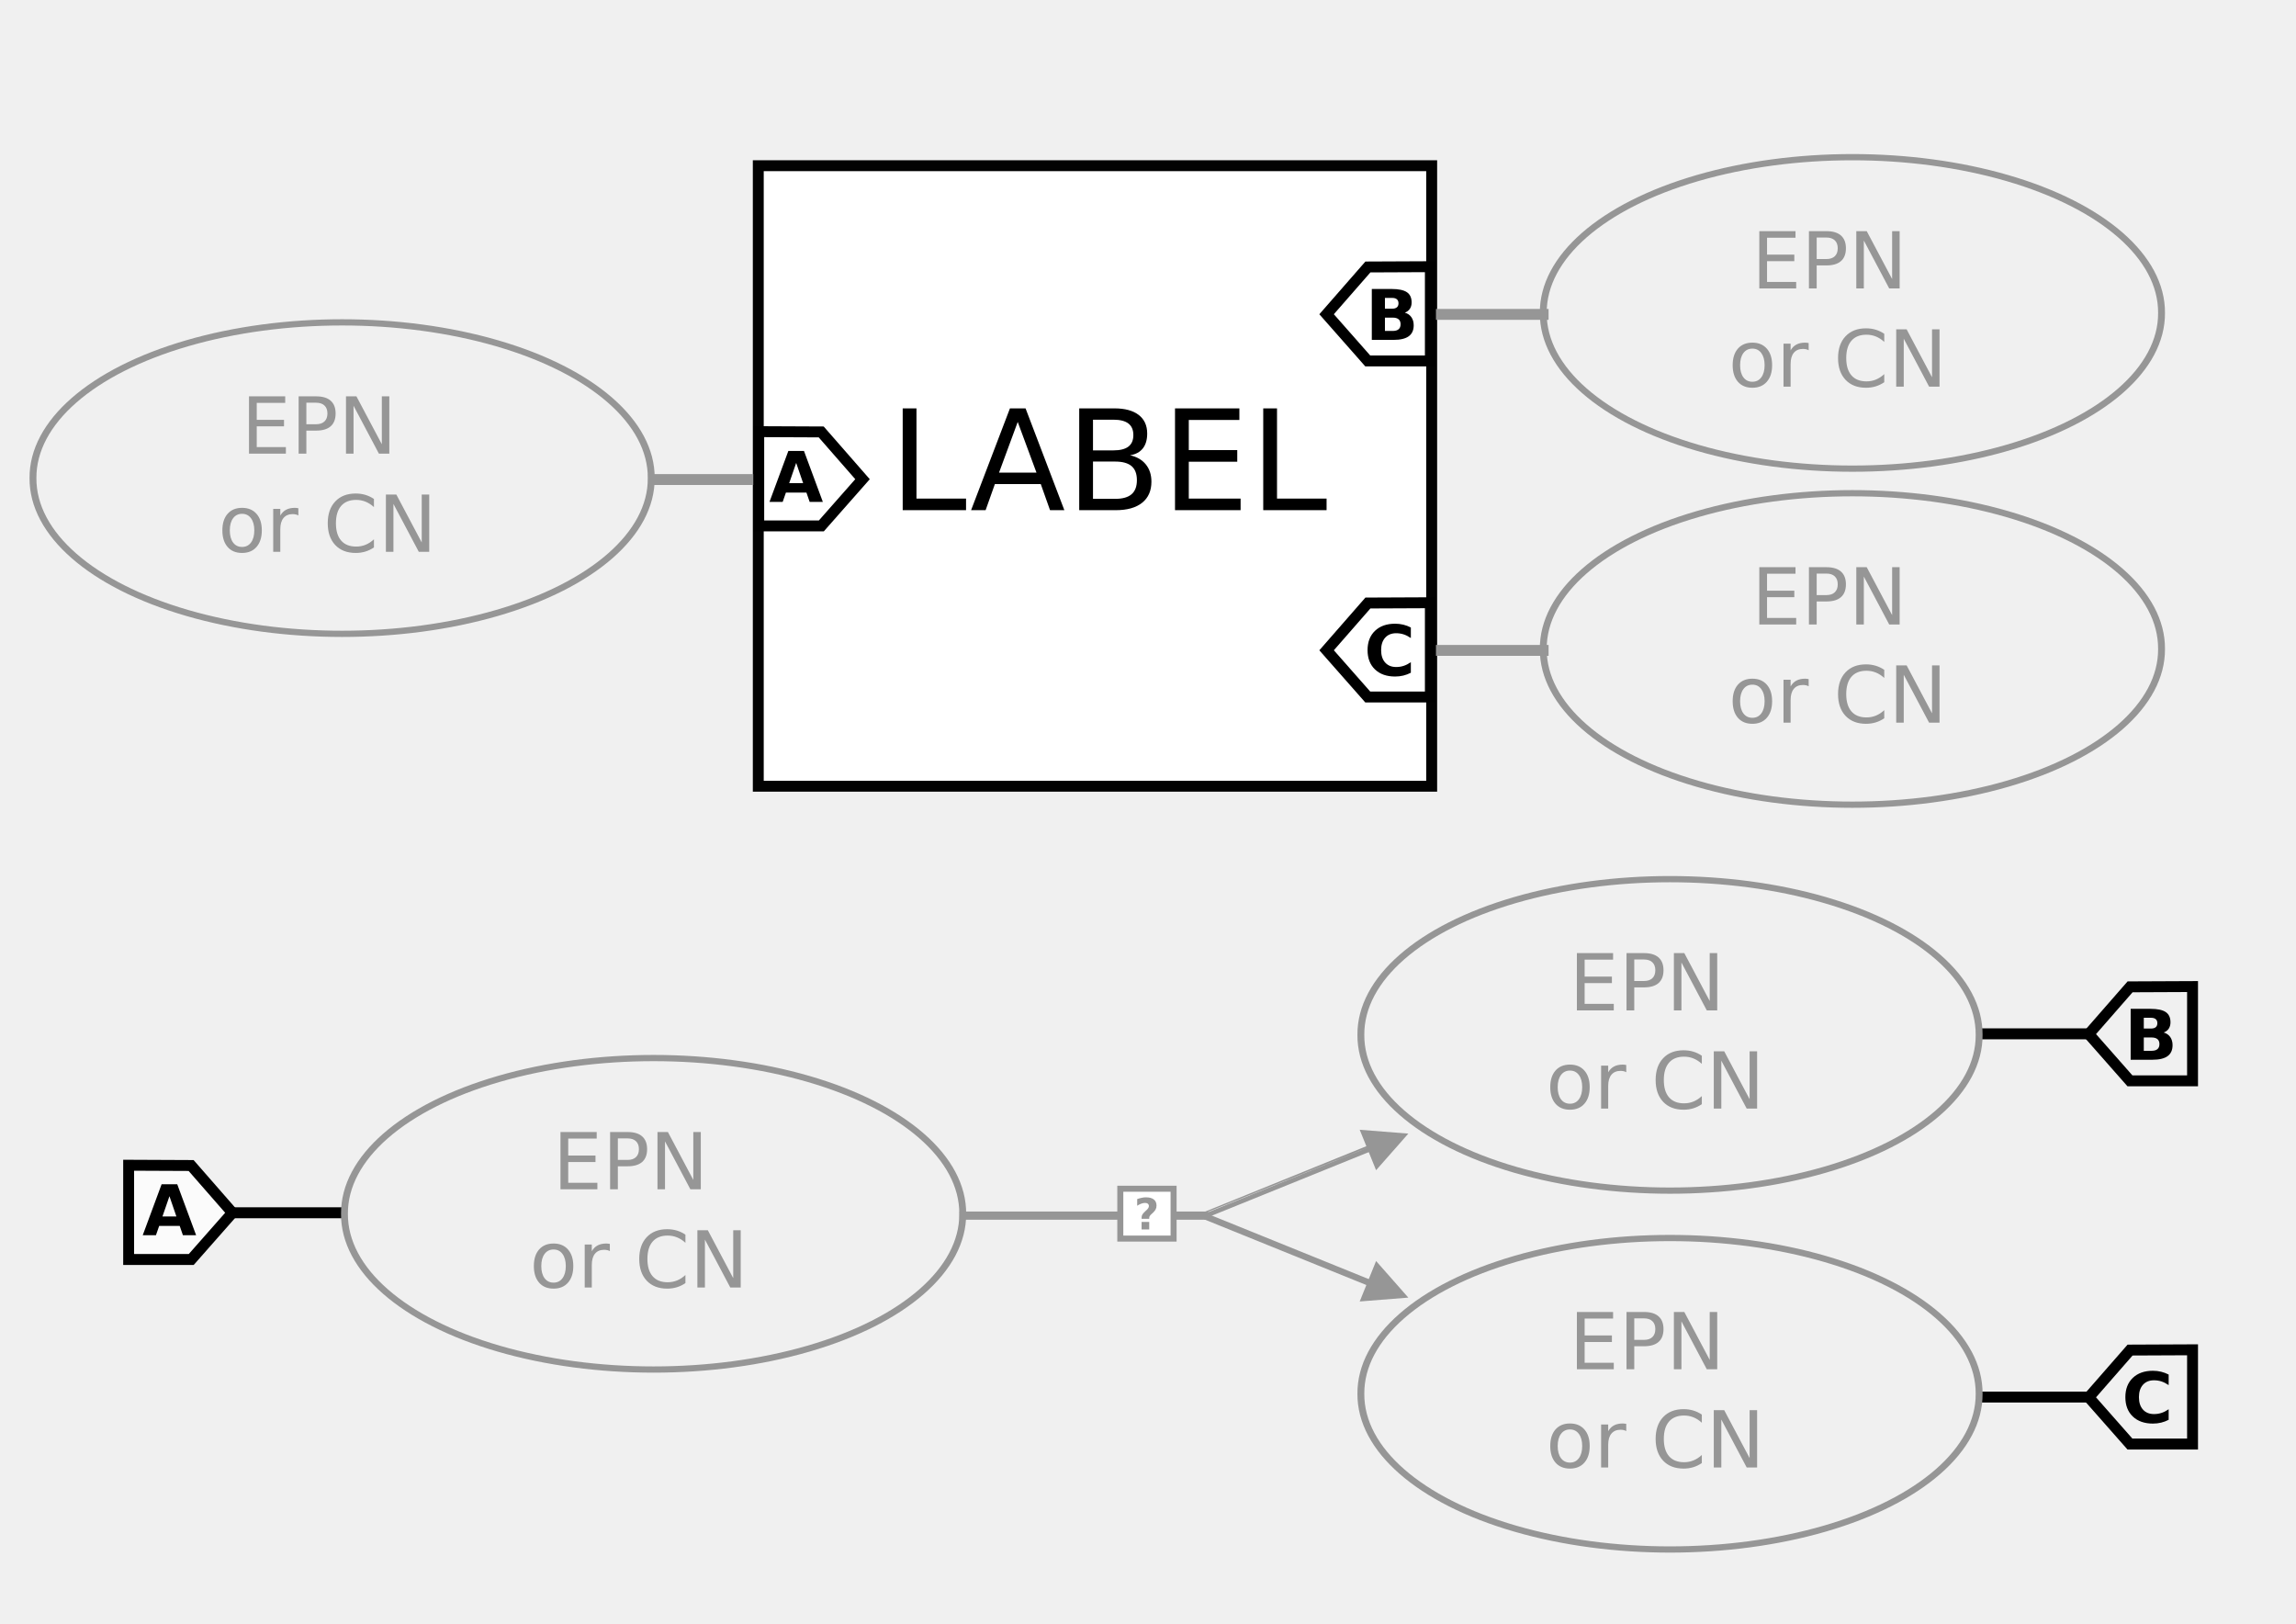
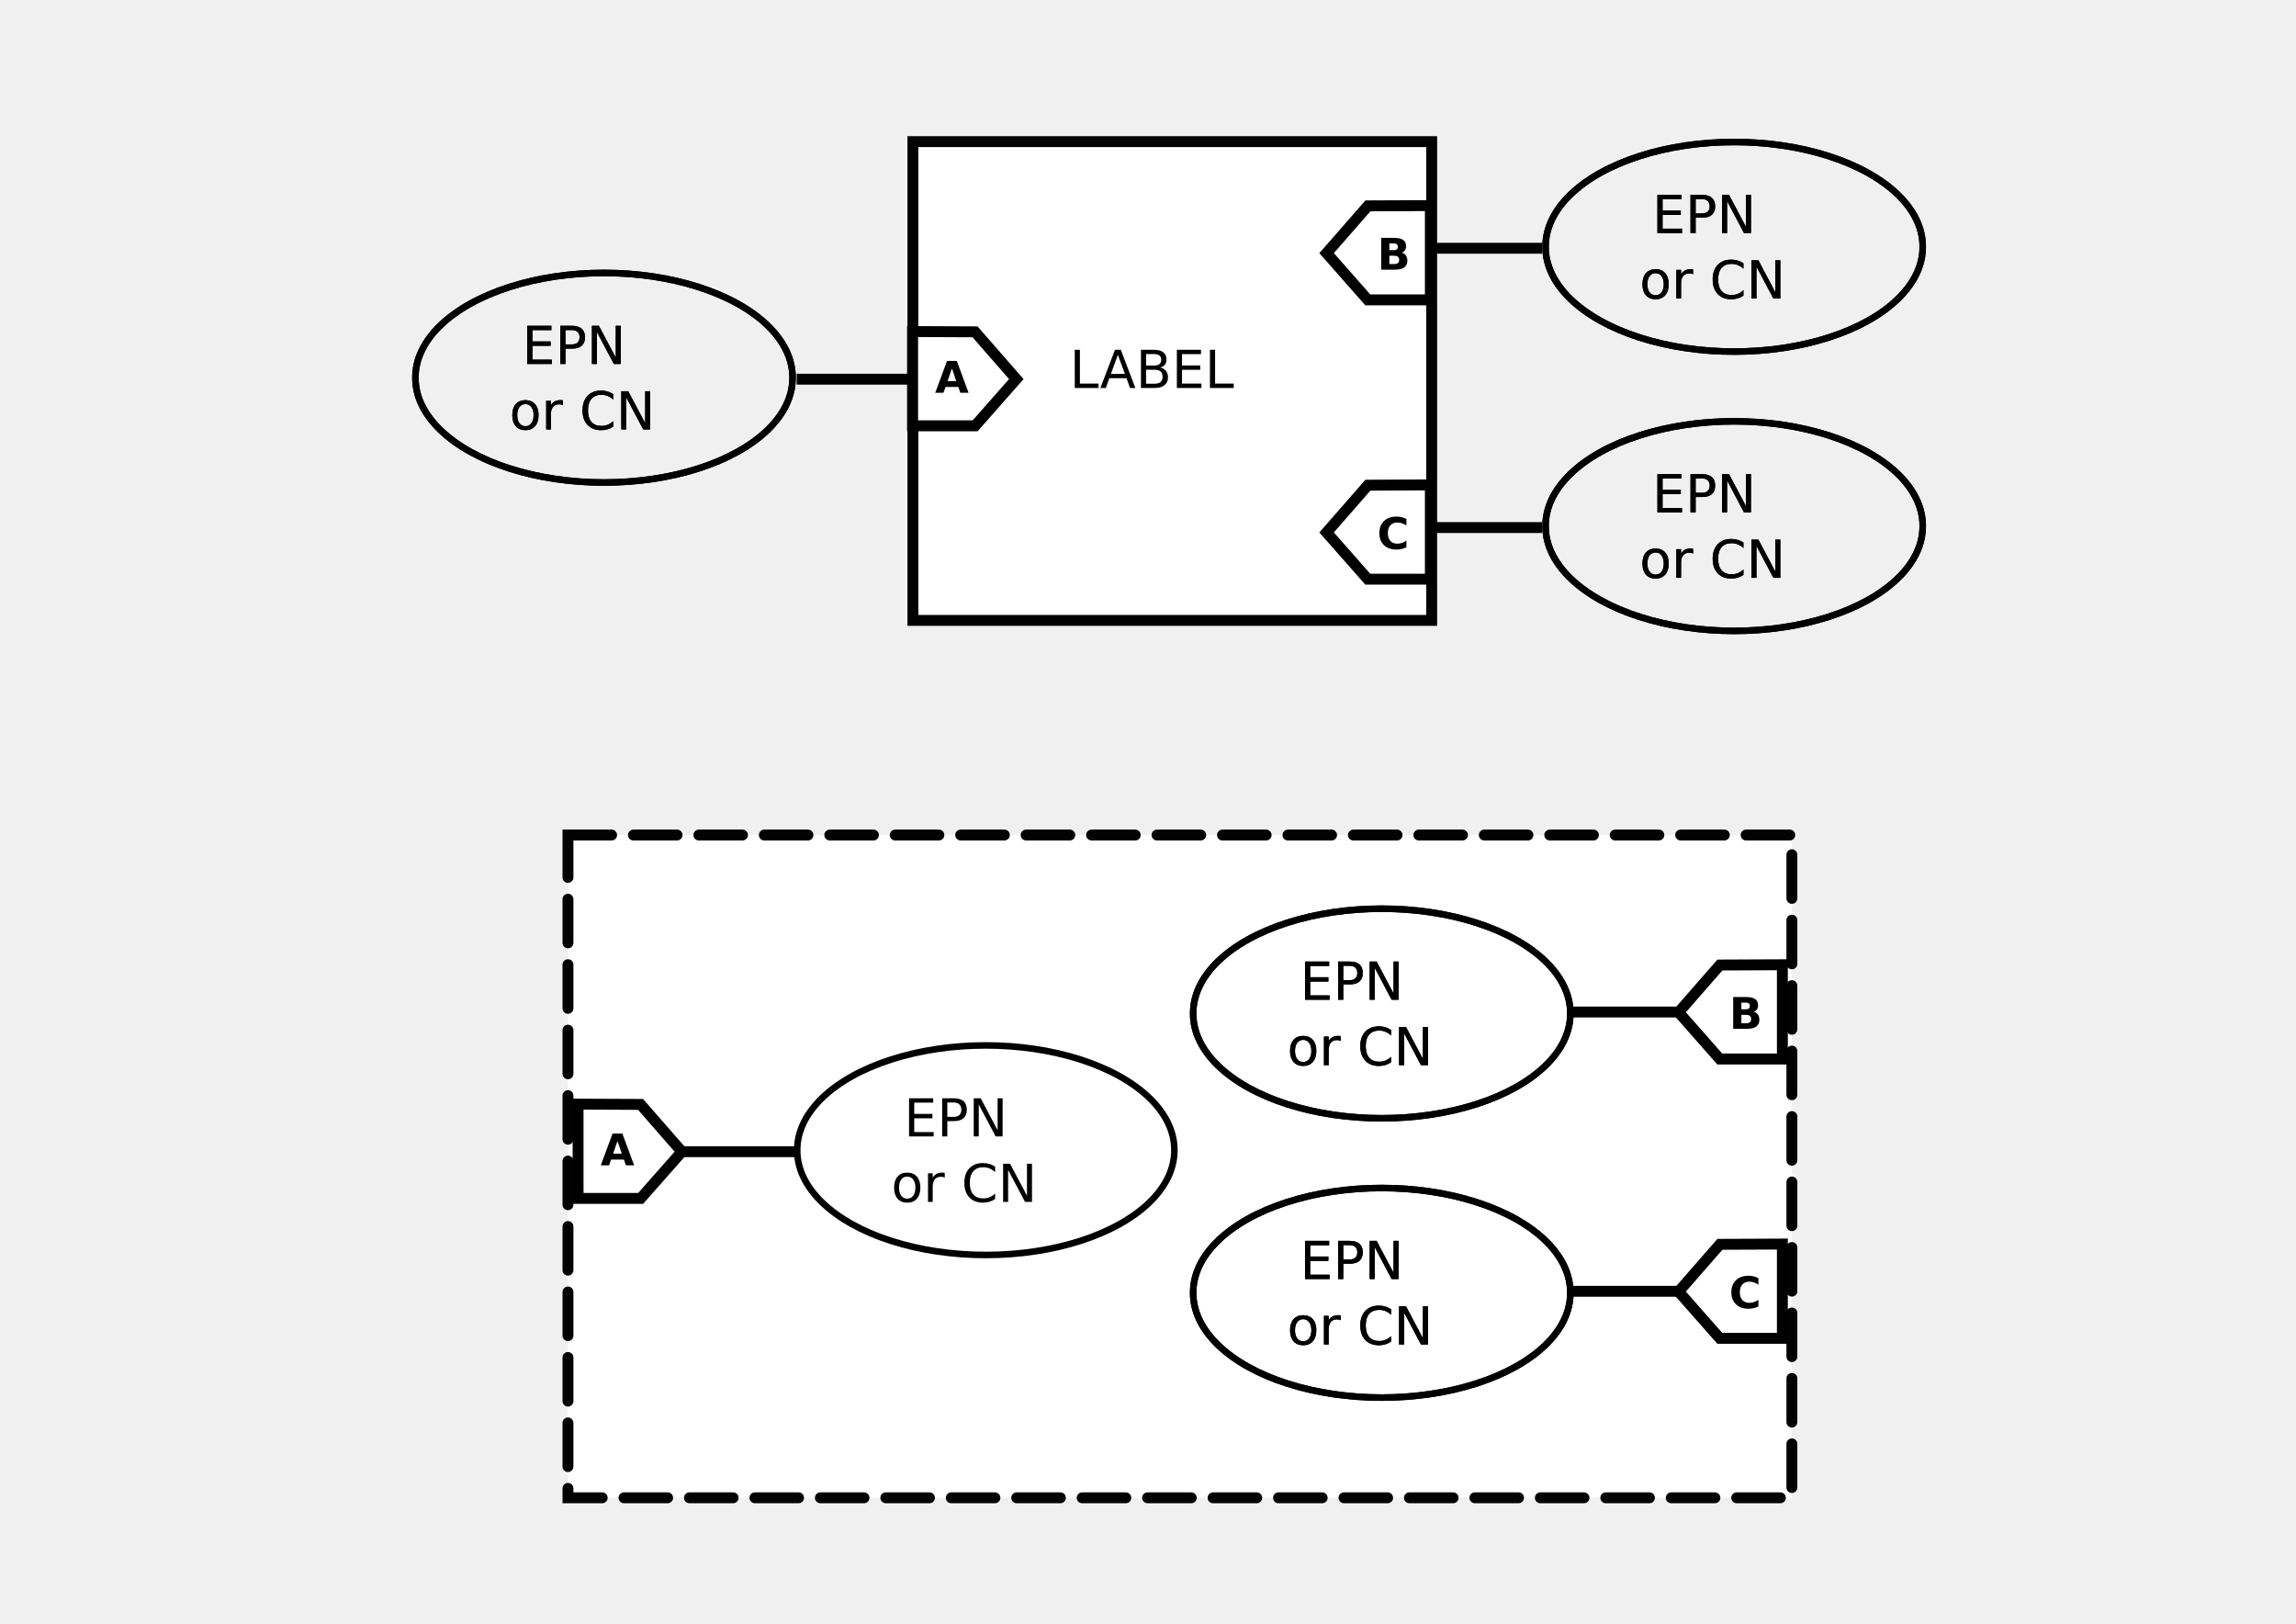
<svg xmlns="http://www.w3.org/2000/svg" width="1052.362" height="744.094" id="svg2" version="1.0">
  <defs id="defs4">
    <marker orient="auto" refY="0.0" refX="0.0" id="Arrow1Mend" style="overflow:visible;">
      <path id="path2972" d="M 0.0,0.0 L 5.0,-5.0 L -12.5,0.0 L 5.0,5.0 L 0.0,0.0 z " style="fill-rule:evenodd;stroke:#000000;stroke-width:1.0pt;marker-start:none;" transform="scale(0.4) rotate(180) translate(10,0)" />
    </marker>
    <marker orient="auto" refY="0.0" refX="0.0" id="Arrow1Lend" style="overflow:visible;">
      <path id="path2978" d="M 0.0,0.0 L 5.0,-5.0 L -12.5,0.0 L 5.0,5.0 L 0.0,0.0 z " style="fill-rule:evenodd;stroke:#000000;stroke-width:1.0pt;marker-start:none;" transform="scale(0.8) rotate(180) translate(12.5,0)" />
    </marker>
  </defs>
  <g id="layer2" style="opacity:1">
-     <rect style="opacity:0.99;fill:#ffffff;fill-opacity:1;fill-rule:nonzero;stroke:#000000;stroke-width:5;stroke-linecap:round;stroke-miterlimit:4;stroke-dasharray:none;stroke-dashoffset:0;stroke-opacity:1" id="rect3545" width="308.649" height="284.359" x="347.556" y="75.94" rx="0" ry="0" />
-     <path id="path3955" d="M 1004.945,618.569 L 976.314,618.697 L 957.378,640.359 L 976.25,661.766 L 1004.945,661.766 L 1004.945,618.569 z" style="fill:none;fill-opacity:0.75;fill-rule:evenodd;stroke:#000000;stroke-width:5;stroke-linecap:butt;stroke-linejoin:miter;stroke-miterlimit:4;stroke-dasharray:none;stroke-opacity:1" />
-     <path style="fill:none;fill-opacity:0.75;fill-rule:evenodd;stroke:#000000;stroke-width:5;stroke-linecap:butt;stroke-linejoin:miter;stroke-miterlimit:4;stroke-dasharray:none;stroke-opacity:1" d="M 1004.945,452.112 L 976.314,452.24 L 957.378,473.902 L 976.25,495.309 L 1004.945,495.309 L 1004.945,452.112 z " id="path3959" />
-     <path style="fill:#ffffff;fill-opacity:0.75;fill-rule:evenodd;stroke:#000000;stroke-width:5;stroke-linecap:butt;stroke-linejoin:miter;stroke-miterlimit:4;stroke-dasharray:none;stroke-opacity:1" d="M 58.964,533.989 L 87.595,534.117 L 106.531,555.779 L 87.659,577.186 L 58.964,577.186 L 58.964,533.989 z " id="path3965" />
-     <path style="fill:none;fill-opacity:0.75;fill-rule:evenodd;stroke:#000000;stroke-width:5;stroke-linecap:butt;stroke-linejoin:miter;stroke-miterlimit:4;stroke-dasharray:none;stroke-opacity:1" d="M 158.773,555.772 C 107.154,555.772 107.154,555.772 107.154,555.772" id="path4145" />
-     <path style="fill:none;fill-opacity:0.75;fill-rule:evenodd;stroke:#000000;stroke-width:5;stroke-linecap:butt;stroke-linejoin:miter;stroke-miterlimit:4;stroke-dasharray:none;stroke-opacity:1" d="M 959.773,473.772 C 908.154,473.772 908.154,473.772 908.154,473.772" id="path4177" />
-     <path id="path4179" d="M 959.773,640.229 C 908.154,640.229 908.154,640.229 908.154,640.229" style="fill:none;fill-opacity:0.75;fill-rule:evenodd;stroke:#000000;stroke-width:5;stroke-linecap:butt;stroke-linejoin:miter;stroke-miterlimit:4;stroke-dasharray:none;stroke-opacity:1" />
-     <text xml:space="preserve" style="font-size:12px;font-style:normal;font-weight:normal;fill:#000000;fill-opacity:1;stroke:none;stroke-width:1px;stroke-linecap:butt;stroke-linejoin:miter;stroke-opacity:1;font-family:Bitstream Vera Sans" x="159.642" y="207.879" id="text3753">
-       <tspan x="159.642" y="207.879" style="font-size:36px;font-weight:normal;text-align:center;text-anchor:middle;fill:#969696;fill-opacity:1" id="tspan3755">EPN</tspan>
-       <tspan id="tspan3757" x="159.642" y="252.879" style="font-size:36px;font-weight:normal;text-align:center;text-anchor:middle;fill:#969696;fill-opacity:1">or CN</tspan>
+     <rect style="opacity:0.99;fill:#ffffff;fill-opacity:1;fill-rule:nonzero;stroke:#000000;stroke-width:5;stroke-linecap:round;stroke-miterlimit:4;stroke-dasharray:none;stroke-dashoffset:0;stroke-opacity:1" id="rect3545" width="237.783" height="219.399" x="418.423" y="64.901" rx="0" ry="0" />
+     <rect ry="0" rx="0" y="382.67" x="260.324" height="303.727" width="560.98" id="rect3953" style="opacity:0.99;fill:white;fill-opacity:1;fill-rule:nonzero;stroke:black;stroke-width:5;stroke-linecap:round;stroke-miterlimit:4;stroke-dasharray:20,10;stroke-dashoffset:0;stroke-opacity:1" />
+     <path id="path3955" d="M 816.945,570.112 L 788.314,570.24 L 769.378,591.902 L 788.25,613.309 L 816.945,613.309 L 816.945,570.112 z " style="fill:none;fill-opacity:0.75;fill-rule:evenodd;stroke:#000000;stroke-width:5;stroke-linecap:butt;stroke-linejoin:miter;stroke-miterlimit:4;stroke-dasharray:none;stroke-opacity:1" />
+     <path style="fill:none;fill-opacity:0.75;fill-rule:evenodd;stroke:#000000;stroke-width:5;stroke-linecap:butt;stroke-linejoin:miter;stroke-miterlimit:4;stroke-dasharray:none;stroke-opacity:1" d="M 816.945,442.112 L 788.314,442.24 L 769.378,463.902 L 788.25,485.309 L 816.945,485.309 L 816.945,442.112 z " id="path3959" />
+     <path style="fill:#ffffff;fill-opacity:0.75;fill-rule:evenodd;stroke:#000000;stroke-width:5;stroke-linecap:butt;stroke-linejoin:miter;stroke-miterlimit:4;stroke-dasharray:none;stroke-opacity:1" d="M 264.964,505.989 L 293.595,506.117 L 312.531,527.779 L 293.659,549.186 L 264.964,549.186 L 264.964,505.989 z " id="path3965" />
+     <path id="path3969" d="M 706.773,113.772 C 655.154,113.772 655.154,113.772 655.154,113.772" style="fill:none;fill-opacity:0.75;fill-rule:evenodd;stroke:#000000;stroke-width:5;stroke-linecap:butt;stroke-linejoin:miter;stroke-miterlimit:4;stroke-dasharray:none;stroke-opacity:1" />
+     <path style="fill:none;fill-opacity:0.75;fill-rule:evenodd;stroke:#000000;stroke-width:5;stroke-linecap:butt;stroke-linejoin:miter;stroke-miterlimit:4;stroke-dasharray:none;stroke-opacity:1" d="M 706.773,241.772 C 655.154,241.772 655.154,241.772 655.154,241.772" id="path3971" />
+     <path transform="matrix(-1,0,0,1,965.55,-177.4223)" d="M 257.143 290.523 A 86.429 47.857 0 1 1  84.286,290.523 A 86.429 47.857 0 1 1  257.143 290.523 z" id="path4113" style="fill:none;fill-opacity:1;fill-rule:nonzero;stroke:#000000;stroke-width:3;stroke-miterlimit:4;stroke-dasharray:none;stroke-opacity:1" />
+     <text xml:space="preserve" style="font-size:12px;font-style:normal;font-weight:normal;fill:#000000;fill-opacity:1;stroke:none;stroke-width:1px;stroke-linecap:butt;stroke-linejoin:miter;stroke-opacity:1;font-family:Bitstream Vera Sans" x="794.457" y="106.8" id="text4115">
+       <tspan x="794.457" y="106.8" style="font-size:24px;font-weight:normal;text-align:center;text-anchor:middle" id="tspan4117">EPN</tspan>
+       <tspan id="tspan4119" x="794.457" y="136.8" style="font-size:24px;font-weight:normal;text-align:center;text-anchor:middle">or CN</tspan>
    </text>
-     <path style="fill:none;fill-opacity:1;fill-rule:nonzero;stroke:#969696;stroke-width:1.922;stroke-miterlimit:4;stroke-dasharray:none;stroke-opacity:1" id="path3759" d="M 257.143 290.523 A 86.429 47.857 0 1 1  84.286,290.523 A 86.429 47.857 0 1 1  257.143 290.523 z" transform="matrix(-1.639382,0,0,1.486296,436.6702,-212.7024)" />
-     <path id="path3799" d="M 348.742,219.772 C 297.123,219.772 297.123,219.772 297.123,219.772" style="fill:none;fill-opacity:0.75;fill-rule:evenodd;stroke:#969696;stroke-width:5;stroke-linecap:butt;stroke-linejoin:miter;stroke-miterlimit:4;stroke-dasharray:none;stroke-opacity:1" />
-     <text id="text4801" y="566.045" x="65.273" style="font-size:12px;font-style:normal;font-weight:normal;fill:#000000;fill-opacity:1;stroke:none;stroke-width:1px;stroke-linecap:butt;stroke-linejoin:miter;stroke-opacity:1;font-family:Bitstream Vera Sans" xml:space="preserve">
-       <tspan style="font-size:32px;font-weight:bold" y="566.045" x="65.273" id="tspan4803">A</tspan>
+     <path style="fill:none;fill-opacity:0.75;fill-rule:evenodd;stroke:#000000;stroke-width:5;stroke-linecap:butt;stroke-linejoin:miter;stroke-miterlimit:4;stroke-dasharray:none;stroke-opacity:1" d="M 364.773,527.772 C 313.154,527.772 313.154,527.772 313.154,527.772" id="path4145" />
+     <path style="fill:none;fill-opacity:0.75;fill-rule:evenodd;stroke:#000000;stroke-width:5;stroke-linecap:butt;stroke-linejoin:miter;stroke-miterlimit:4;stroke-dasharray:none;stroke-opacity:1" d="M 771.773,463.772 C 720.154,463.772 720.154,463.772 720.154,463.772" id="path4177" />
+     <path id="path4179" d="M 771.773,591.772 C 720.154,591.772 720.154,591.772 720.154,591.772" style="fill:none;fill-opacity:0.75;fill-rule:evenodd;stroke:#000000;stroke-width:5;stroke-linecap:butt;stroke-linejoin:miter;stroke-miterlimit:4;stroke-dasharray:none;stroke-opacity:1" />
+     <path style="fill:none;fill-opacity:1;fill-rule:nonzero;stroke:#000000;stroke-width:3;stroke-miterlimit:4;stroke-dasharray:none;stroke-opacity:1" id="path2842" d="M 257.143 290.523 A 86.429 47.857 0 1 1  84.286,290.523 A 86.429 47.857 0 1 1  257.143 290.523 z" transform="matrix(-1,0,0,1,965.55,-177.4223)" />
+     <text id="text2844" y="106.8" x="794.457" style="font-size:12px;font-style:normal;font-weight:normal;fill:#000000;fill-opacity:1;stroke:none;stroke-width:1px;stroke-linecap:butt;stroke-linejoin:miter;stroke-opacity:1;font-family:Bitstream Vera Sans" xml:space="preserve">
+       <tspan id="tspan2846" style="font-size:24px;font-weight:normal;text-align:center;text-anchor:middle" y="106.8" x="794.457">EPN</tspan>
+       <tspan style="font-size:24px;font-weight:normal;text-align:center;text-anchor:middle" y="136.8" x="794.457" id="tspan2848">or CN</tspan>
    </text>
-     <text xml:space="preserve" style="font-size:12px;font-style:normal;font-weight:normal;fill:#000000;fill-opacity:1;stroke:none;stroke-width:1px;stroke-linecap:butt;stroke-linejoin:miter;stroke-opacity:1;font-family:Bitstream Vera Sans" x="973.645" y="485.648" id="text4805">
-       <tspan id="tspan4807" x="973.645" y="485.648" style="font-size:32px;font-weight:bold">B</tspan>
+     <path style="fill:none;fill-opacity:1;fill-rule:nonzero;stroke:#000000;stroke-width:3;stroke-miterlimit:4;stroke-dasharray:none;stroke-opacity:1" id="path3735" d="M 257.143 290.523 A 86.429 47.857 0 1 1  84.286,290.523 A 86.429 47.857 0 1 1  257.143 290.523 z" transform="matrix(-1,0,0,1,965.55,-49.4223)" />
+     <text id="text3737" y="234.8" x="794.457" style="font-size:12px;font-style:normal;font-weight:normal;fill:#000000;fill-opacity:1;stroke:none;stroke-width:1px;stroke-linecap:butt;stroke-linejoin:miter;stroke-opacity:1;font-family:Bitstream Vera Sans" xml:space="preserve">
+       <tspan id="tspan3739" style="font-size:24px;font-weight:normal;text-align:center;text-anchor:middle" y="234.8" x="794.457">EPN</tspan>
+       <tspan style="font-size:24px;font-weight:normal;text-align:center;text-anchor:middle" y="264.8" x="794.457" id="tspan3741">or CN</tspan>
    </text>
-     <text id="text4809" y="651.934" x="972.559" style="font-size:12px;font-style:normal;font-weight:normal;fill:#000000;fill-opacity:1;stroke:none;stroke-width:1px;stroke-linecap:butt;stroke-linejoin:miter;stroke-opacity:1;font-family:Bitstream Vera Sans" xml:space="preserve">
-       <tspan style="font-size:32px;font-weight:bold" y="651.934" x="972.559" id="tspan4811">C</tspan>
+     <path transform="matrix(-1,0,0,1,965.55,-49.4223)" d="M 257.143 290.523 A 86.429 47.857 0 1 1  84.286,290.523 A 86.429 47.857 0 1 1  257.143 290.523 z" id="path3743" style="fill:none;fill-opacity:1;fill-rule:nonzero;stroke:#000000;stroke-width:3;stroke-miterlimit:4;stroke-dasharray:none;stroke-opacity:1" />
+     <text xml:space="preserve" style="font-size:12px;font-style:normal;font-weight:normal;fill:#000000;fill-opacity:1;stroke:none;stroke-width:1px;stroke-linecap:butt;stroke-linejoin:miter;stroke-opacity:1;font-family:Bitstream Vera Sans" x="794.457" y="234.8" id="text3745">
+       <tspan x="794.457" y="234.8" style="font-size:24px;font-weight:normal;text-align:center;text-anchor:middle" id="tspan3747">EPN</tspan>
+       <tspan id="tspan3749" x="794.457" y="264.8" style="font-size:24px;font-weight:normal;text-align:center;text-anchor:middle">or CN</tspan>
    </text>
-     <text id="text4846" y="233.8" x="517.457" style="font-size:12px;font-style:normal;font-weight:normal;fill:#000000;fill-opacity:1;stroke:none;stroke-width:1px;stroke-linecap:butt;stroke-linejoin:miter;stroke-opacity:1;font-family:Bitstream Vera Sans" xml:space="preserve">
-       <tspan style="font-size:64px;font-weight:normal;text-align:center;text-anchor:middle" y="233.8" x="517.457" id="tspan4850">LABEL</tspan>
+     <path transform="matrix(-1,0,0,1,447.55,-117.4223)" d="M 257.143 290.523 A 86.429 47.857 0 1 1  84.286,290.523 A 86.429 47.857 0 1 1  257.143 290.523 z" id="path3751" style="fill:none;fill-opacity:1;fill-rule:nonzero;stroke:#000000;stroke-width:3;stroke-miterlimit:4;stroke-dasharray:none;stroke-opacity:1" />
+     <text xml:space="preserve" style="font-size:12px;font-style:normal;font-weight:normal;fill:#000000;fill-opacity:1;stroke:none;stroke-width:1px;stroke-linecap:butt;stroke-linejoin:miter;stroke-opacity:1;font-family:Bitstream Vera Sans" x="276.457" y="166.8" id="text3753">
+       <tspan x="276.457" y="166.8" style="font-size:24px;font-weight:normal;text-align:center;text-anchor:middle" id="tspan3755">EPN</tspan>
+       <tspan id="tspan3757" x="276.457" y="196.8" style="font-size:24px;font-weight:normal;text-align:center;text-anchor:middle">or CN</tspan>
    </text>
-     <path id="path2236" d="M 347.765,197.813 L 376.395,197.941 L 395.332,219.603 L 376.46,241.01 L 347.765,241.01 L 347.765,197.813 z " style="fill:#ffffff;fill-opacity:0.75;fill-rule:evenodd;stroke:#000000;stroke-width:5;stroke-linecap:butt;stroke-linejoin:miter;stroke-miterlimit:4;stroke-dasharray:none;stroke-opacity:1" />
-     <text xml:space="preserve" style="font-size:12px;font-style:normal;font-weight:normal;fill:#000000;fill-opacity:1;stroke:none;stroke-width:1px;stroke-linecap:butt;stroke-linejoin:miter;stroke-opacity:1;font-family:Bitstream Vera Sans" x="352.534" y="229.995" id="text2238">
-       <tspan id="tspan2240" x="352.534" y="229.995" style="font-size:32px;font-weight:bold">A</tspan>
+     <path style="fill:none;fill-opacity:1;fill-rule:nonzero;stroke:#000000;stroke-width:3;stroke-miterlimit:4;stroke-dasharray:none;stroke-opacity:1" id="path3759" d="M 257.143 290.523 A 86.429 47.857 0 1 1  84.286,290.523 A 86.429 47.857 0 1 1  257.143 290.523 z" transform="matrix(-1,0,0,1,447.55,-117.4223)" />
+     <text id="text3761" y="166.8" x="276.457" style="font-size:12px;font-style:normal;font-weight:normal;fill:#000000;fill-opacity:1;stroke:none;stroke-width:1px;stroke-linecap:butt;stroke-linejoin:miter;stroke-opacity:1;font-family:Bitstream Vera Sans" xml:space="preserve">
+       <tspan id="tspan3763" style="font-size:24px;font-weight:normal;text-align:center;text-anchor:middle" y="166.8" x="276.457">EPN</tspan>
+       <tspan style="font-size:24px;font-weight:normal;text-align:center;text-anchor:middle" y="196.8" x="276.457" id="tspan3765">or CN</tspan>
    </text>
-     <path style="fill:none;fill-opacity:0.75;fill-rule:evenodd;stroke:#000000;stroke-width:5;stroke-linecap:butt;stroke-linejoin:miter;stroke-miterlimit:4;stroke-dasharray:none;stroke-opacity:1" d="M 655.604,276.216 L 626.973,276.343 L 608.036,298.005 L 626.908,319.413 L 655.604,319.413 L 655.604,276.216 z " id="path2242" />
-     <path id="path2244" d="M 655.604,122.216 L 626.973,122.343 L 608.036,144.005 L 626.908,165.413 L 655.604,165.413 L 655.604,122.216 z " style="fill:none;fill-opacity:0.75;fill-rule:evenodd;stroke:#000000;stroke-width:5;stroke-linecap:butt;stroke-linejoin:miter;stroke-miterlimit:4;stroke-dasharray:none;stroke-opacity:1" />
-     <text id="text2246" y="155.756" x="625.825" style="font-size:12px;font-style:normal;font-weight:normal;fill:#000000;fill-opacity:1;stroke:none;stroke-width:1px;stroke-linecap:butt;stroke-linejoin:miter;stroke-opacity:1;font-family:Bitstream Vera Sans" xml:space="preserve">
-       <tspan style="font-size:32px;font-weight:bold" y="155.756" x="625.825" id="tspan2248">B</tspan>
+     <path style="fill:none;fill-opacity:1;fill-rule:nonzero;stroke:black;stroke-width:3;stroke-miterlimit:4;stroke-dasharray:none;stroke-opacity:1" id="path3767" d="M 257.143 290.523 A 86.429 47.857 0 1 1  84.286,290.523 A 86.429 47.857 0 1 1  257.143 290.523 z" transform="matrix(-1,0,0,1,804.0345,173.9286)" />
+     <text id="text3769" y="458.151" x="632.942" style="font-size:12px;font-style:normal;font-weight:normal;fill:black;fill-opacity:1;stroke:none;stroke-width:1px;stroke-linecap:butt;stroke-linejoin:miter;stroke-opacity:1;font-family:Bitstream Vera Sans" xml:space="preserve">
+       <tspan id="tspan3771" style="font-size:24px;font-weight:normal;text-align:center;text-anchor:middle" y="458.151" x="632.942">EPN</tspan>
+       <tspan style="font-size:24px;font-weight:normal;text-align:center;text-anchor:middle" y="488.151" x="632.942" id="tspan3773">or CN</tspan>
    </text>
-     <text xml:space="preserve" style="font-size:12px;font-style:normal;font-weight:normal;fill:#000000;fill-opacity:1;stroke:none;stroke-width:1px;stroke-linecap:butt;stroke-linejoin:miter;stroke-opacity:1;font-family:Bitstream Vera Sans" x="625.217" y="309.58" id="text2250">
-       <tspan id="tspan2252" x="625.217" y="309.58" style="font-size:32px;font-weight:bold">C</tspan>
+     <path transform="matrix(-1,0,0,1,804.0345,173.9286)" d="M 257.143 290.523 A 86.429 47.857 0 1 1  84.286,290.523 A 86.429 47.857 0 1 1  257.143 290.523 z" id="path3775" style="fill:none;fill-opacity:1;fill-rule:nonzero;stroke:black;stroke-width:3;stroke-miterlimit:4;stroke-dasharray:none;stroke-opacity:1" />
+     <text xml:space="preserve" style="font-size:12px;font-style:normal;font-weight:normal;fill:black;fill-opacity:1;stroke:none;stroke-width:1px;stroke-linecap:butt;stroke-linejoin:miter;stroke-opacity:1;font-family:Bitstream Vera Sans" x="632.942" y="458.151" id="text3777">
+       <tspan x="632.942" y="458.151" style="font-size:24px;font-weight:normal;text-align:center;text-anchor:middle" id="tspan3779">EPN</tspan>
+       <tspan id="tspan3781" x="632.942" y="488.151" style="font-size:24px;font-weight:normal;text-align:center;text-anchor:middle">or CN</tspan>
    </text>
-     <path style="opacity:1;fill:none;fill-opacity:0.75;fill-rule:evenodd;stroke:#969696;stroke-width:3.75;stroke-linecap:butt;stroke-linejoin:miter;stroke-miterlimit:4;stroke-dasharray:none;stroke-dashoffset:0;stroke-opacity:1" d="M 439.789,557.083 L 553.8,557.083" id="path2839" />
-     <rect y="544.762" x="513.489" height="22.844" width="24.42" id="rect2829" style="opacity:1;fill:#ffffff;fill-opacity:1;fill-rule:nonzero;stroke:#969696;stroke-width:2.757;stroke-miterlimit:4;stroke-dasharray:none;stroke-dashoffset:0;stroke-opacity:1" />
-     <text xml:space="preserve" style="font-size:6.617px;font-style:normal;font-weight:normal;opacity:1;fill:#000000;fill-opacity:1;stroke:none;stroke-width:1px;stroke-linecap:butt;stroke-linejoin:miter;stroke-opacity:1;font-family:Bitstream Vera Sans" x="519.869" y="563.432" id="text3282">
-       <tspan id="tspan3284" x="519.869" y="563.432" style="font-size:19.851px;font-weight:bold;stroke:none;stroke-opacity:1;fill:#969696;fill-opacity:1">?</tspan>
+     <path transform="matrix(-1,0,0,1,804.0345,301.9286)" d="M 257.143 290.523 A 86.429 47.857 0 1 1  84.286,290.523 A 86.429 47.857 0 1 1  257.143 290.523 z" id="path3783" style="fill:none;fill-opacity:1;fill-rule:nonzero;stroke:black;stroke-width:3;stroke-miterlimit:4;stroke-dasharray:none;stroke-opacity:1" />
+     <text xml:space="preserve" style="font-size:12px;font-style:normal;font-weight:normal;fill:black;fill-opacity:1;stroke:none;stroke-width:1px;stroke-linecap:butt;stroke-linejoin:miter;stroke-opacity:1;font-family:Bitstream Vera Sans" x="632.942" y="586.151" id="text3785">
+       <tspan x="632.942" y="586.151" style="font-size:24px;font-weight:normal;text-align:center;text-anchor:middle" id="tspan3787">EPN</tspan>
+       <tspan id="tspan3789" x="632.942" y="616.151" style="font-size:24px;font-weight:normal;text-align:center;text-anchor:middle">or CN</tspan>
    </text>
-     <text xml:space="preserve" style="font-size:12px;font-style:normal;font-weight:normal;opacity:1;fill:#000000;fill-opacity:1;stroke:none;stroke-width:1px;stroke-linecap:butt;stroke-linejoin:miter;stroke-opacity:1;font-family:Bitstream Vera Sans" x="851.884" y="132.176" id="text5191">
-       <tspan x="851.884" y="132.176" style="font-size:36px;font-weight:normal;text-align:center;text-anchor:middle;fill:#969696;fill-opacity:1" id="tspan5193">EPN</tspan>
-       <tspan id="tspan5195" x="851.884" y="177.176" style="font-size:36px;font-weight:normal;text-align:center;text-anchor:middle;fill:#969696;fill-opacity:1">or CN</tspan>
+     <path style="fill:none;fill-opacity:1;fill-rule:nonzero;stroke:black;stroke-width:3;stroke-miterlimit:4;stroke-dasharray:none;stroke-opacity:1" id="path3791" d="M 257.143 290.523 A 86.429 47.857 0 1 1  84.286,290.523 A 86.429 47.857 0 1 1  257.143 290.523 z" transform="matrix(-1,0,0,1,804.0345,301.9286)" />
+     <text id="text3793" y="586.151" x="632.942" style="font-size:12px;font-style:normal;font-weight:normal;fill:black;fill-opacity:1;stroke:none;stroke-width:1px;stroke-linecap:butt;stroke-linejoin:miter;stroke-opacity:1;font-family:Bitstream Vera Sans" xml:space="preserve">
+       <tspan id="tspan3795" style="font-size:24px;font-weight:normal;text-align:center;text-anchor:middle" y="586.151" x="632.942">EPN</tspan>
+       <tspan style="font-size:24px;font-weight:normal;text-align:center;text-anchor:middle" y="616.151" x="632.942" id="tspan3797">or CN</tspan>
    </text>
-     <path style="opacity:1;fill:none;fill-opacity:1;fill-rule:nonzero;stroke:#969696;stroke-width:1.922;stroke-miterlimit:4;stroke-dasharray:none;stroke-opacity:1" id="path5197" d="M 257.143 290.523 A 86.429 47.857 0 1 1  84.286,290.523 A 86.429 47.857 0 1 1  257.143 290.523 z" transform="matrix(-1.639382,0,0,1.486296,1128.912,-288.4051)" />
-     <path id="path5199" d="M 709.782,144.069 C 658.163,144.069 658.163,144.069 658.163,144.069" style="opacity:1;fill:none;fill-opacity:0.75;fill-rule:evenodd;stroke:#969696;stroke-width:5;stroke-linecap:butt;stroke-linejoin:miter;stroke-miterlimit:4;stroke-dasharray:none;stroke-opacity:1" />
-     <text id="text5211" y="286.176" x="851.884" style="font-size:12px;font-style:normal;font-weight:normal;opacity:1;fill:#000000;fill-opacity:1;stroke:none;stroke-width:1px;stroke-linecap:butt;stroke-linejoin:miter;stroke-opacity:1;font-family:Bitstream Vera Sans" xml:space="preserve">
-       <tspan id="tspan5213" style="font-size:36px;font-weight:normal;text-align:center;text-anchor:middle;fill:#969696;fill-opacity:1" y="286.176" x="851.884">EPN</tspan>
-       <tspan style="font-size:36px;font-weight:normal;text-align:center;text-anchor:middle;fill:#969696;fill-opacity:1" y="331.176" x="851.884" id="tspan5215">or CN</tspan>
+     <path id="path3799" d="M 416.773,173.772 C 365.154,173.772 365.154,173.772 365.154,173.772" style="fill:none;fill-opacity:0.75;fill-rule:evenodd;stroke:#000000;stroke-width:5;stroke-linecap:butt;stroke-linejoin:miter;stroke-miterlimit:4;stroke-dasharray:none;stroke-opacity:1" />
+     <path transform="matrix(-1,0,0,1,622.55,236.5777)" d="M 257.143 290.523 A 86.429 47.857 0 1 1  84.286,290.523 A 86.429 47.857 0 1 1  257.143 290.523 z" id="path3809" style="fill:none;fill-opacity:1;fill-rule:nonzero;stroke:black;stroke-width:3;stroke-miterlimit:4;stroke-dasharray:none;stroke-opacity:1" />
+     <text xml:space="preserve" style="font-size:12px;font-style:normal;font-weight:normal;fill:black;fill-opacity:1;stroke:none;stroke-width:1px;stroke-linecap:butt;stroke-linejoin:miter;stroke-opacity:1;font-family:Bitstream Vera Sans" x="451.457" y="520.8" id="text3811">
+       <tspan x="451.457" y="520.8" style="font-size:24px;font-weight:normal;text-align:center;text-anchor:middle" id="tspan3813">EPN</tspan>
+       <tspan id="tspan3815" x="451.457" y="550.8" style="font-size:24px;font-weight:normal;text-align:center;text-anchor:middle">or CN</tspan>
    </text>
-     <path transform="matrix(-1.639382,0,0,1.486296,1128.912,-134.4051)" d="M 257.143 290.523 A 86.429 47.857 0 1 1  84.286,290.523 A 86.429 47.857 0 1 1  257.143 290.523 z" id="path5217" style="opacity:1;fill:none;fill-opacity:1;fill-rule:nonzero;stroke:#969696;stroke-width:1.922;stroke-miterlimit:4;stroke-dasharray:none;stroke-opacity:1" />
-     <path style="opacity:1;fill:none;fill-opacity:0.75;fill-rule:evenodd;stroke:#969696;stroke-width:5;stroke-linecap:butt;stroke-linejoin:miter;stroke-miterlimit:4;stroke-dasharray:none;stroke-opacity:1" d="M 709.782,298.069 C 658.163,298.069 658.163,298.069 658.163,298.069" id="path5219" />
-     <text id="text5221" y="545.024" x="302.411" style="font-size:12px;font-style:normal;font-weight:normal;fill:#000000;fill-opacity:1;stroke:none;stroke-width:1px;stroke-linecap:butt;stroke-linejoin:miter;stroke-opacity:1;font-family:Bitstream Vera Sans" xml:space="preserve">
-       <tspan id="tspan5223" style="font-size:36px;font-weight:normal;text-align:center;text-anchor:middle;fill:#969696;fill-opacity:1" y="545.024" x="302.411">EPN</tspan>
-       <tspan style="font-size:36px;font-weight:normal;text-align:center;text-anchor:middle;fill:#969696;fill-opacity:1" y="590.024" x="302.411" id="tspan5225">or CN</tspan>
+     <text id="text4801" y="534.045" x="275.273" style="font-size:12px;font-style:normal;font-weight:normal;fill:black;fill-opacity:1;stroke:none;stroke-width:1px;stroke-linecap:butt;stroke-linejoin:miter;stroke-opacity:1;font-family:Bitstream Vera Sans" xml:space="preserve">
+       <tspan style="font-size:20px;font-weight:bold" y="534.045" x="275.273" id="tspan4803">A</tspan>
    </text>
-     <path transform="matrix(-1.639382,0,0,1.486296,579.4391,124.4422)" d="M 257.143 290.523 A 86.429 47.857 0 1 1  84.286,290.523 A 86.429 47.857 0 1 1  257.143 290.523 z" id="path5227" style="fill:none;fill-opacity:1;fill-rule:nonzero;stroke:#969696;stroke-width:1.922;stroke-miterlimit:4;stroke-dasharray:none;stroke-opacity:1" />
-     <text xml:space="preserve" style="font-size:12px;font-style:normal;font-weight:normal;fill:#000000;fill-opacity:1;stroke:none;stroke-width:1px;stroke-linecap:butt;stroke-linejoin:miter;stroke-opacity:1;font-family:Bitstream Vera Sans" x="768.275" y="463.035" id="text5229">
-       <tspan x="768.275" y="463.035" style="font-size:36px;font-weight:normal;text-align:center;text-anchor:middle;fill:#969696;fill-opacity:1" id="tspan5231">EPN</tspan>
-       <tspan id="tspan5233" x="768.275" y="508.035" style="font-size:36px;font-weight:normal;text-align:center;text-anchor:middle;fill:#969696;fill-opacity:1">or CN</tspan>
+     <text xml:space="preserve" style="font-size:12px;font-style:normal;font-weight:normal;fill:black;fill-opacity:1;stroke:none;stroke-width:1px;stroke-linecap:butt;stroke-linejoin:miter;stroke-opacity:1;font-family:Bitstream Vera Sans" x="792.559" y="471.477" id="text4805">
+       <tspan id="tspan4807" x="792.559" y="471.477" style="font-size:20px;font-weight:bold">B</tspan>
    </text>
-     <path style="fill:none;fill-opacity:1;fill-rule:nonzero;stroke:#969696;stroke-width:1.922;stroke-miterlimit:4;stroke-dasharray:none;stroke-opacity:1" id="path5235" d="M 257.143 290.523 A 86.429 47.857 0 1 1  84.286,290.523 A 86.429 47.857 0 1 1  257.143 290.523 z" transform="matrix(-1.639382,0,0,1.486296,1045.303,42.45375)" />
-     <text id="text5237" y="627.492" x="768.275" style="font-size:12px;font-style:normal;font-weight:normal;fill:#000000;fill-opacity:1;stroke:none;stroke-width:1px;stroke-linecap:butt;stroke-linejoin:miter;stroke-opacity:1;font-family:Bitstream Vera Sans" xml:space="preserve">
-       <tspan id="tspan5239" style="font-size:36px;font-weight:normal;text-align:center;text-anchor:middle;fill:#969696;fill-opacity:1" y="627.492" x="768.275">EPN</tspan>
-       <tspan style="font-size:36px;font-weight:normal;text-align:center;text-anchor:middle;fill:#969696;fill-opacity:1" y="672.492" x="768.275" id="tspan5241">or CN</tspan>
+     <text id="text4809" y="599.477" x="792.559" style="font-size:12px;font-style:normal;font-weight:normal;fill:black;fill-opacity:1;stroke:none;stroke-width:1px;stroke-linecap:butt;stroke-linejoin:miter;stroke-opacity:1;font-family:Bitstream Vera Sans" xml:space="preserve">
+       <tspan style="font-size:20px;font-weight:bold" y="599.477" x="792.559" id="tspan4811">C</tspan>
    </text>
-     <path transform="matrix(-1.639382,0,0,1.486296,1045.303,206.9108)" d="M 257.143,290.523 A 86.429,47.857 0 1 1 84.286,290.523 A 86.429,47.857 0 1 1 257.143,290.523 z" id="path5243" style="fill:none;fill-opacity:1;fill-rule:nonzero;stroke:#969696;stroke-width:1.922;stroke-miterlimit:4;stroke-dasharray:none;stroke-opacity:1" />
-     <g id="g3248">
-       <g id="g3252" transform="matrix(0.3753382,0.9268879,-0.9268879,0.3753382,892.2913,-200.791)">
-         <path id="path3226" d="M 575,599.094 C 574.979,599.081 575,504.094 575,504.094" style="fill:none;fill-opacity:0.75;fill-rule:evenodd;stroke:#969696;stroke-width:3.75;stroke-linecap:butt;stroke-linejoin:miter;stroke-miterlimit:4;stroke-dasharray:none;stroke-opacity:1" />
-         <path style="fill:#969696;fill-opacity:1;fill-rule:evenodd;stroke:none;stroke-width:1px;stroke-linecap:butt;stroke-linejoin:miter;stroke-opacity:1" d="M 575,499.094 L 585,519.094 L 565,519.094 L 575,499.094 z" id="path3238" />
-       </g>
-       <g transform="matrix(0.3753382,-0.9268879,-0.9268879,-0.3753382,892.2913,1314.95)" id="g3256">
-         <path style="fill:none;fill-opacity:0.75;fill-rule:evenodd;stroke:#969696;stroke-width:3.75;stroke-linecap:butt;stroke-linejoin:miter;stroke-miterlimit:4;stroke-dasharray:none;stroke-opacity:1" d="M 575,599.094 C 574.979,599.081 575,504.094 575,504.094" id="path3258" />
-         <path id="path3260" d="M 575,499.094 L 585,519.094 L 565,519.094 L 575,499.094 z" style="fill:#969696;fill-opacity:1;fill-rule:evenodd;stroke:none;stroke-width:1px;stroke-linecap:butt;stroke-linejoin:miter;stroke-opacity:1" />
-       </g>
-     </g>
+     <text id="text4846" y="177.8" x="537.457" style="font-size:12px;font-style:normal;font-weight:normal;fill:black;fill-opacity:1;stroke:none;stroke-width:1px;stroke-linecap:butt;stroke-linejoin:miter;stroke-opacity:1;font-family:Bitstream Vera Sans" xml:space="preserve">
+       <tspan style="font-size:24px;font-weight:normal;text-align:center;text-anchor:middle" y="177.8" x="537.457" id="tspan4850">LABEL</tspan>
+     </text>
+     <path id="path2236" d="M 418.257,151.939 L 446.888,152.067 L 465.824,173.729 L 446.952,195.136 L 418.257,195.136 L 418.257,151.939 z " style="fill:#ffffff;fill-opacity:0.75;fill-rule:evenodd;stroke:#000000;stroke-width:5;stroke-linecap:butt;stroke-linejoin:miter;stroke-miterlimit:4;stroke-dasharray:none;stroke-opacity:1" />
+     <text xml:space="preserve" style="font-size:12px;font-style:normal;font-weight:normal;fill:#000000;fill-opacity:1;stroke:none;stroke-width:1px;stroke-linecap:butt;stroke-linejoin:miter;stroke-opacity:1;font-family:Bitstream Vera Sans" x="428.566" y="179.995" id="text2238">
+       <tspan id="tspan2240" x="428.566" y="179.995" style="font-size:20px;font-weight:bold">A</tspan>
+     </text>
+     <path style="fill:none;fill-opacity:0.75;fill-rule:evenodd;stroke:#000000;stroke-width:5;stroke-linecap:butt;stroke-linejoin:miter;stroke-miterlimit:4;stroke-dasharray:none;stroke-opacity:1" d="M 655.604,222.216 L 626.973,222.343 L 608.036,244.005 L 626.908,265.413 L 655.604,265.413 L 655.604,222.216 z " id="path2242" />
+     <path id="path2244" d="M 655.604,94.216 L 626.973,94.343 L 608.036,116.005 L 626.908,137.413 L 655.604,137.413 L 655.604,94.216 z " style="fill:none;fill-opacity:0.75;fill-rule:evenodd;stroke:#000000;stroke-width:5;stroke-linecap:butt;stroke-linejoin:miter;stroke-miterlimit:4;stroke-dasharray:none;stroke-opacity:1" />
+     <text id="text2246" y="123.58" x="631.217" style="font-size:12px;font-style:normal;font-weight:normal;fill:#000000;fill-opacity:1;stroke:none;stroke-width:1px;stroke-linecap:butt;stroke-linejoin:miter;stroke-opacity:1;font-family:Bitstream Vera Sans" xml:space="preserve">
+       <tspan style="font-size:20px;font-weight:bold" y="123.58" x="631.217" id="tspan2248">B</tspan>
+     </text>
+     <text xml:space="preserve" style="font-size:12px;font-style:normal;font-weight:normal;fill:#000000;fill-opacity:1;stroke:none;stroke-width:1px;stroke-linecap:butt;stroke-linejoin:miter;stroke-opacity:1;font-family:Bitstream Vera Sans" x="631.217" y="251.58" id="text2250">
+       <tspan id="tspan2252" x="631.217" y="251.58" style="font-size:20px;font-weight:bold">C</tspan>
+     </text>
  </g>
</svg>
